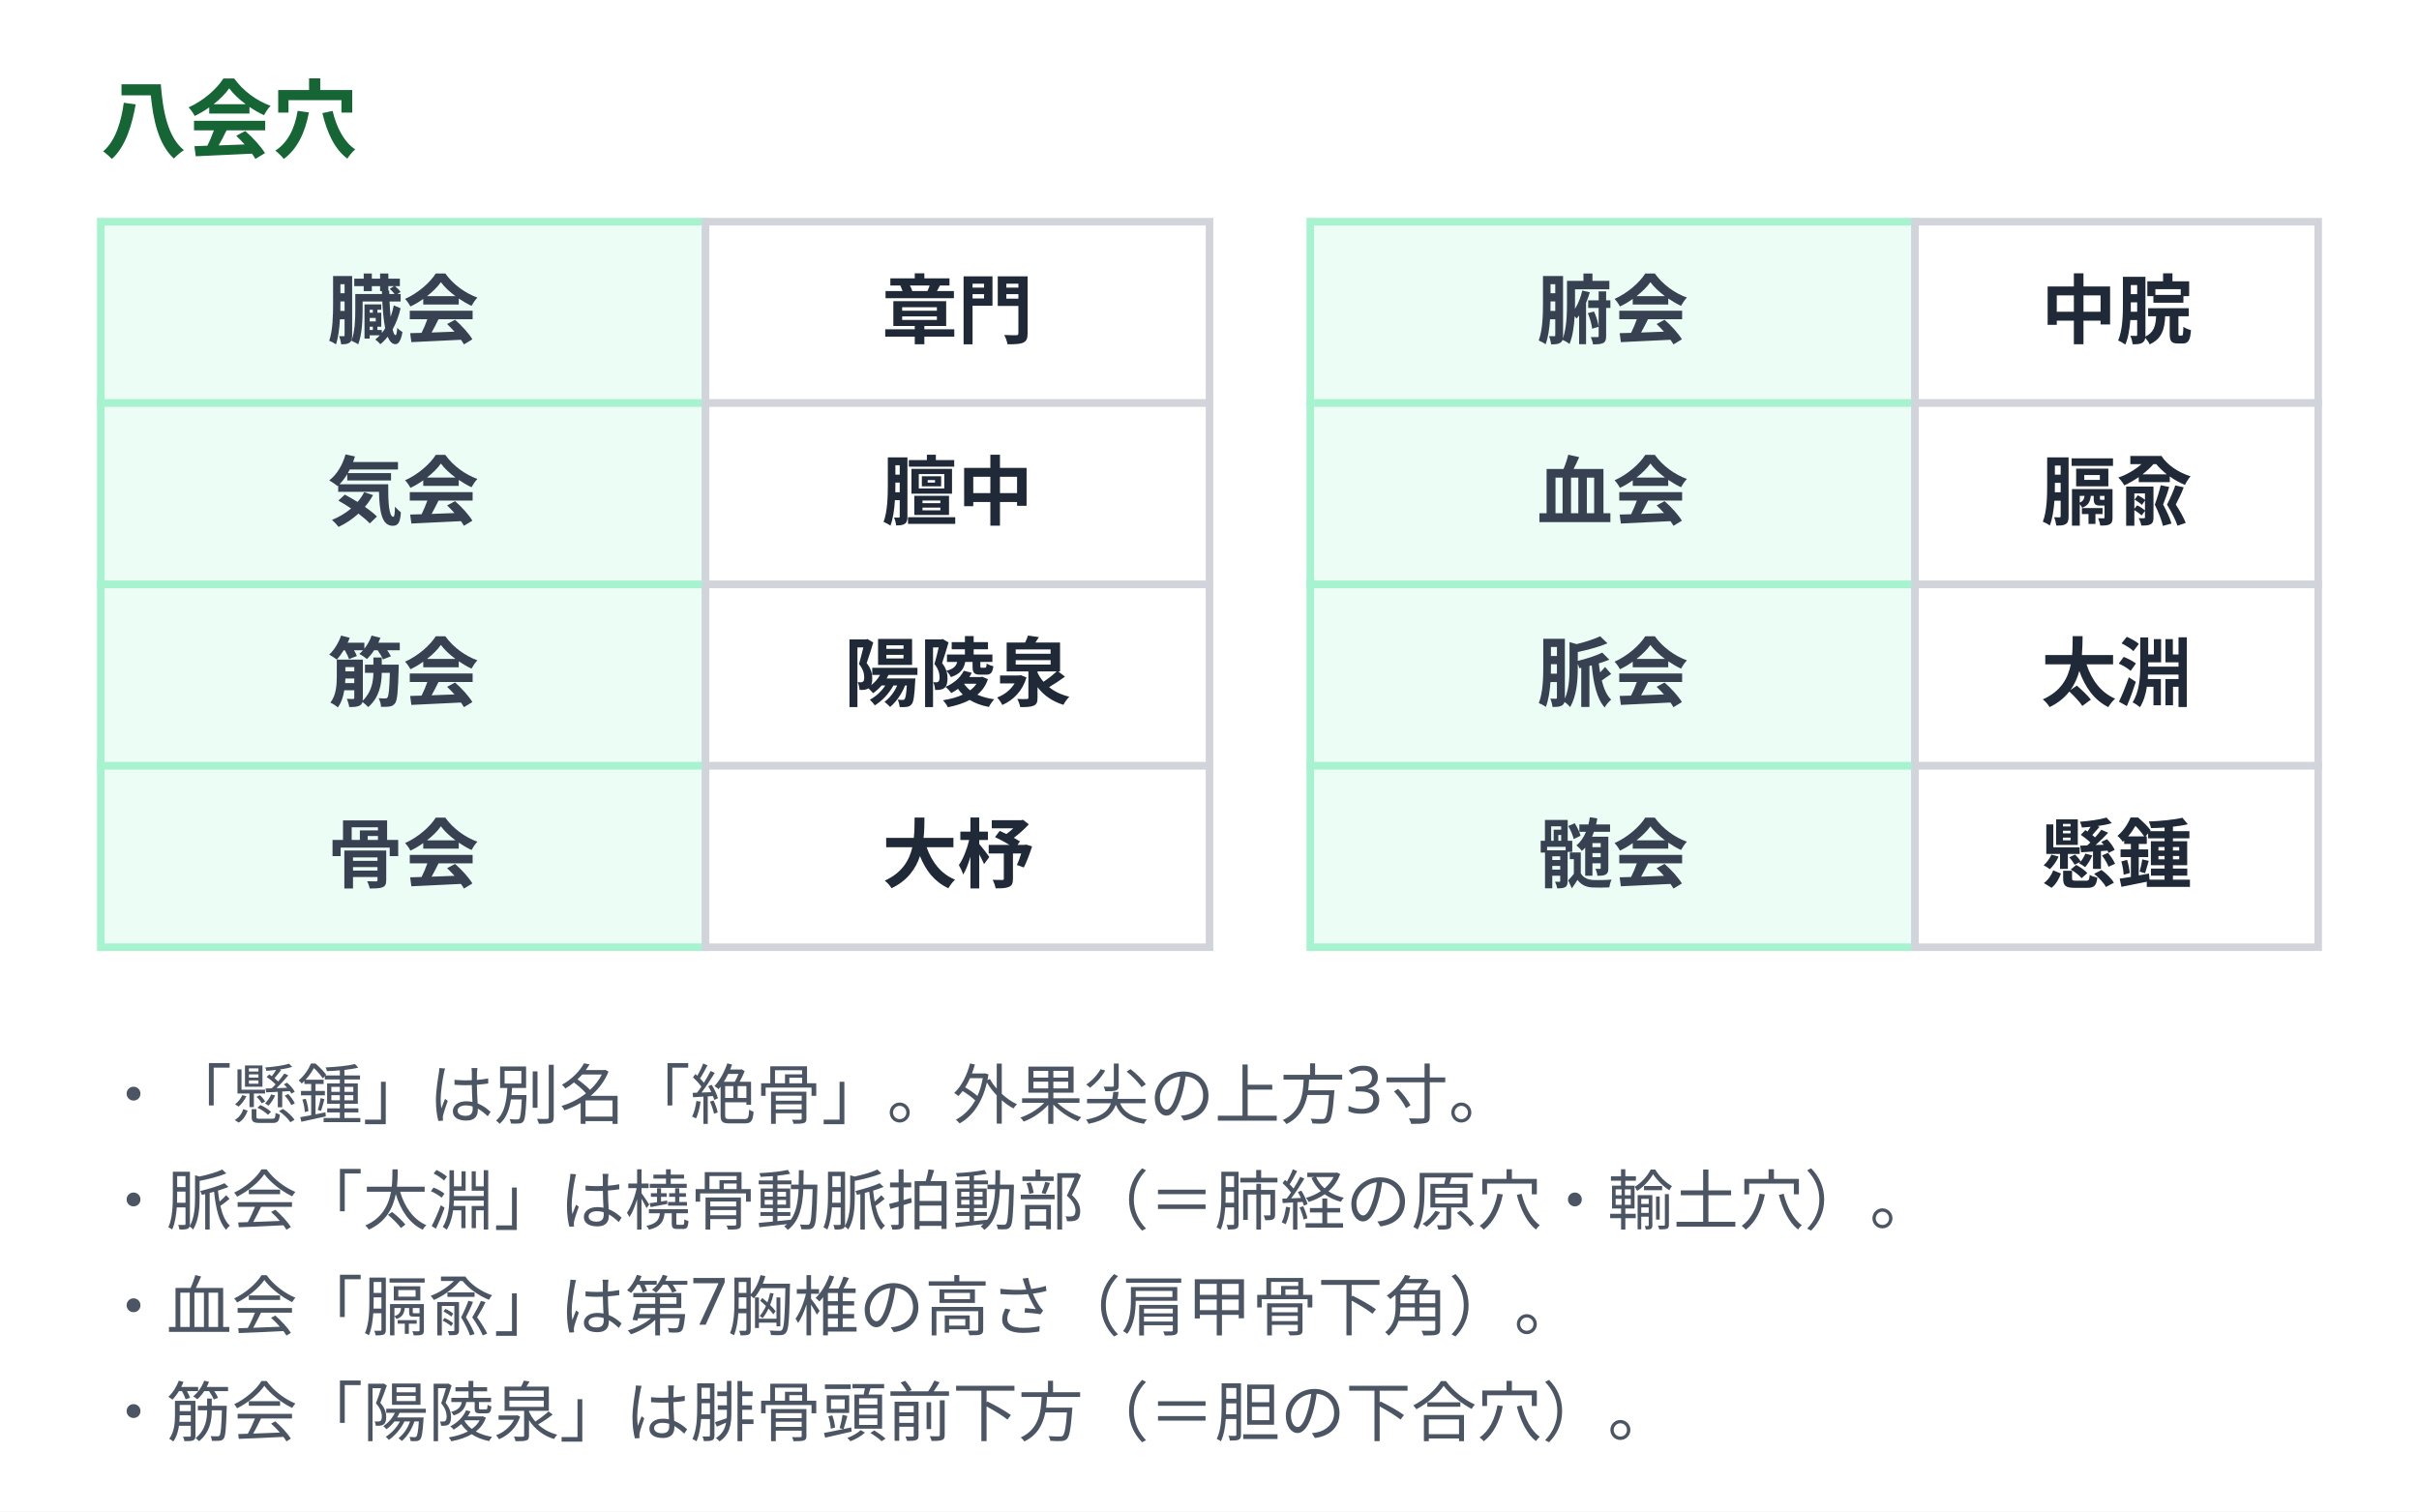
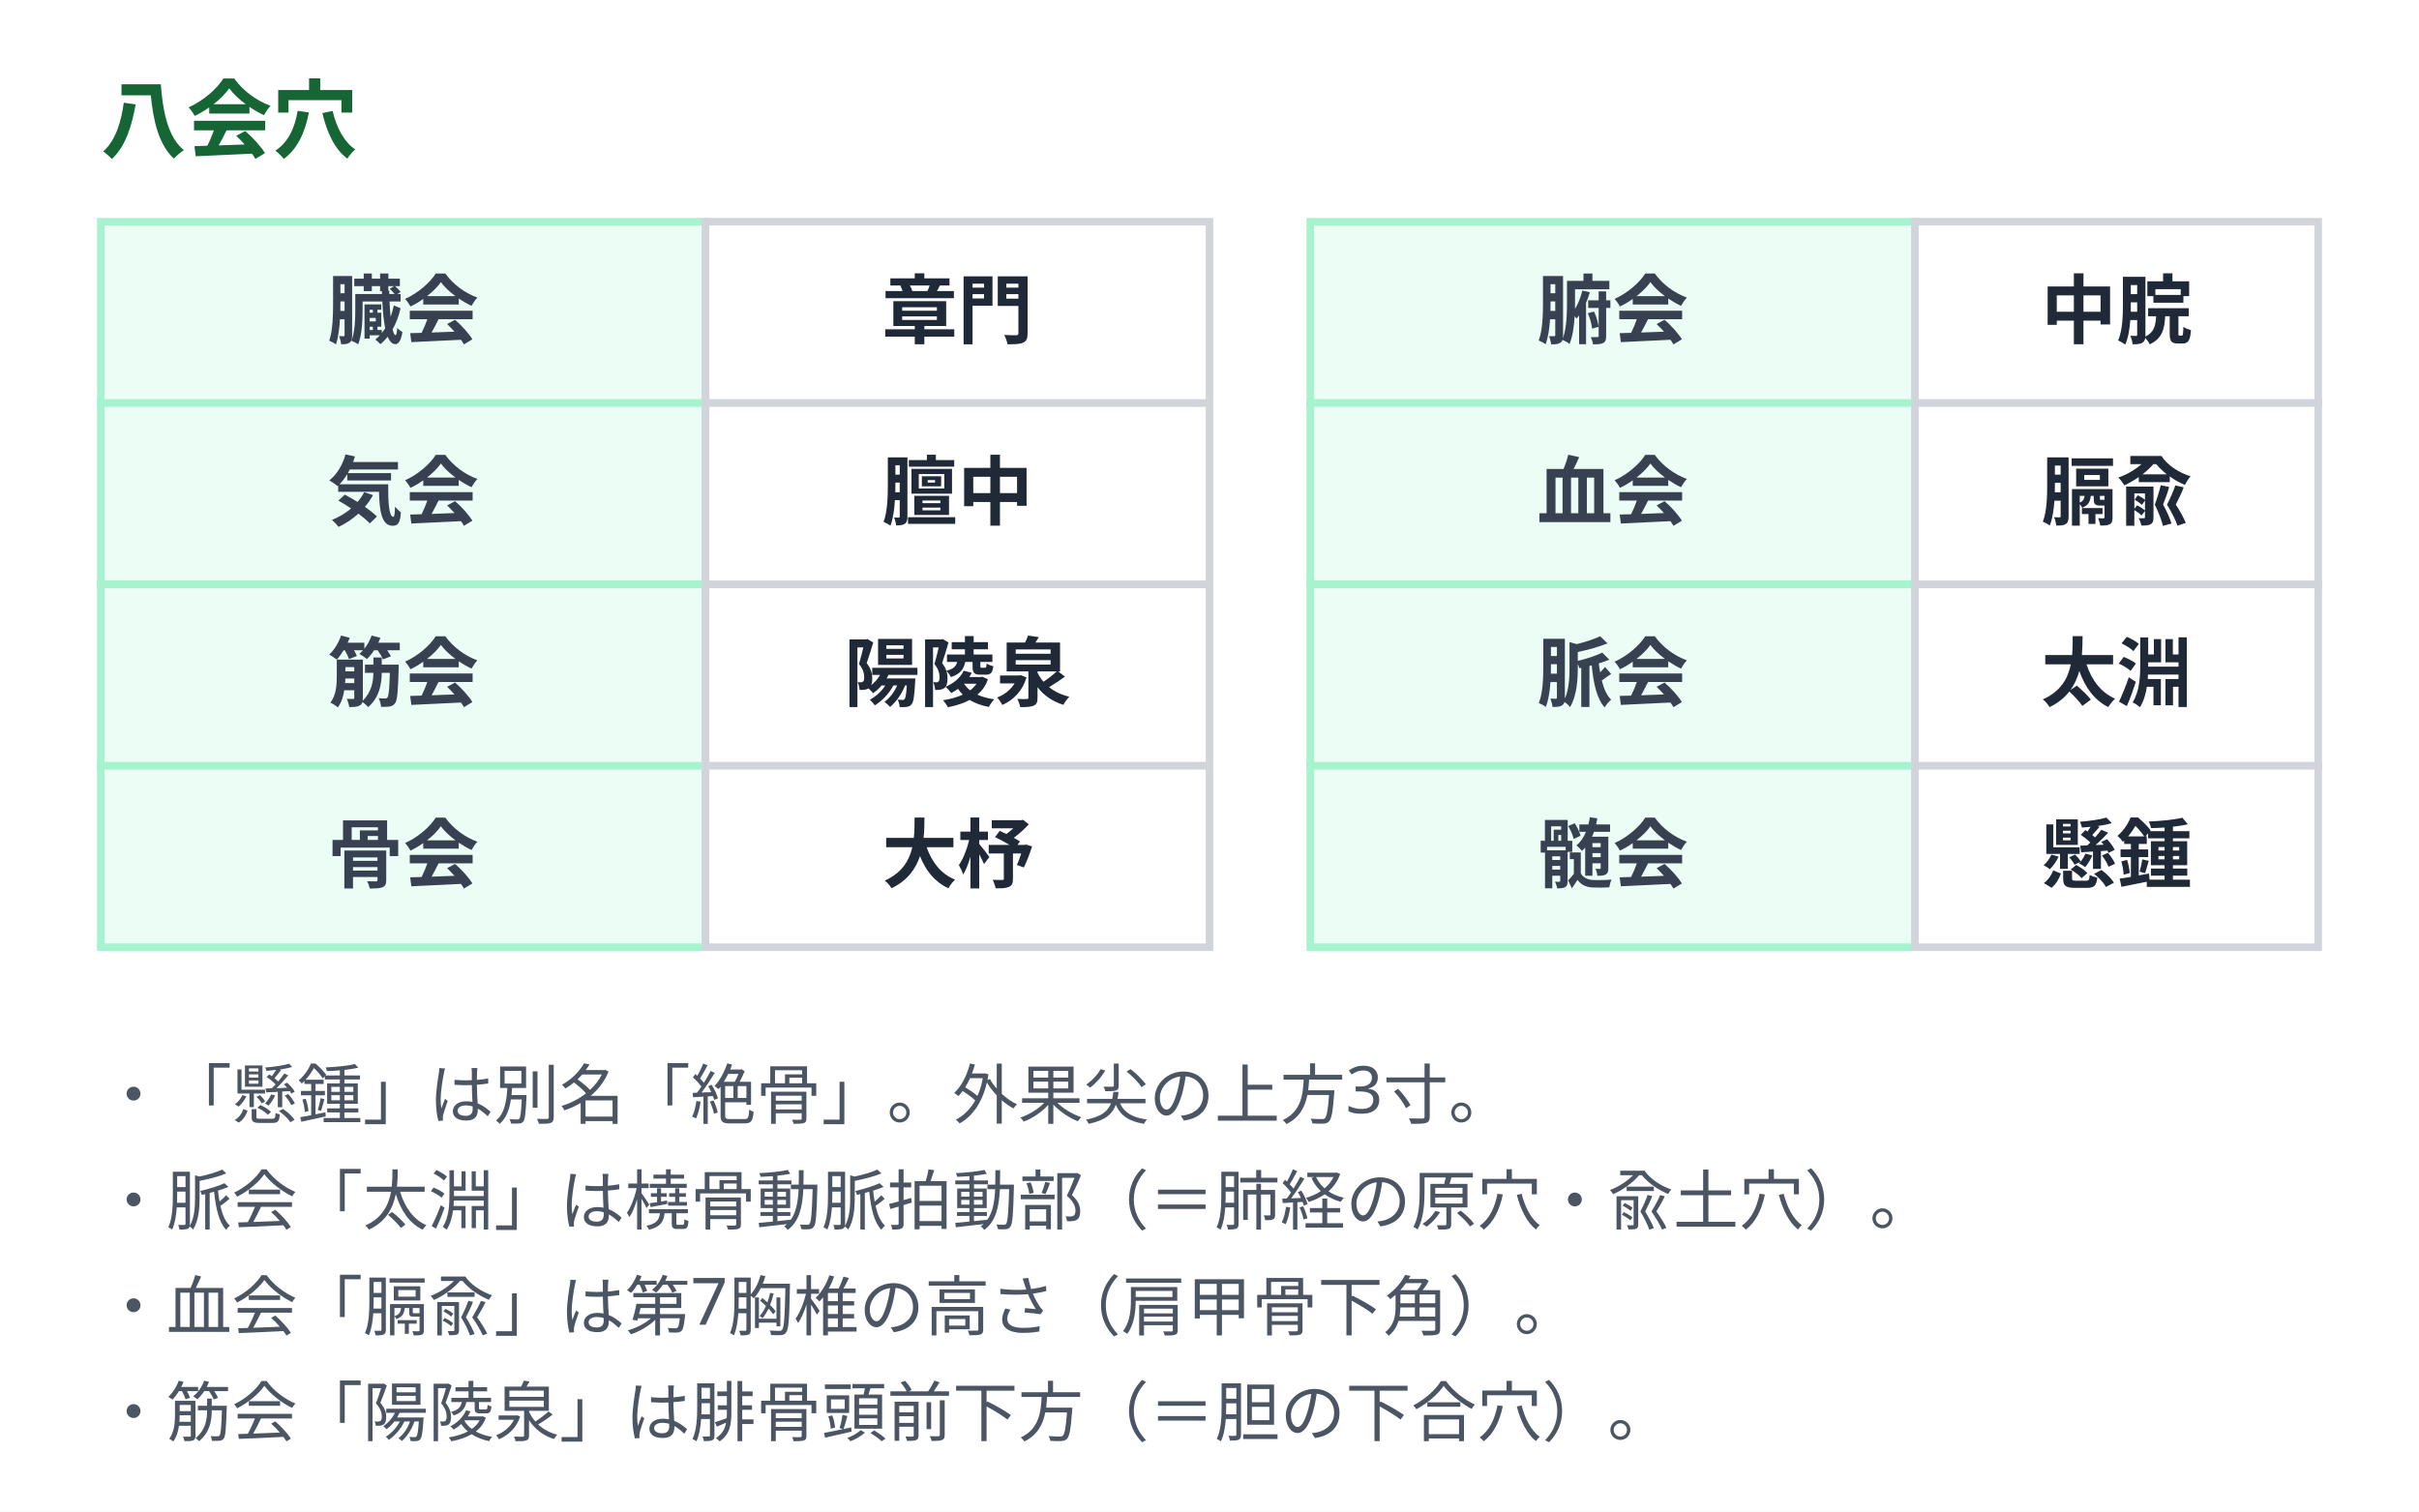
<svg xmlns="http://www.w3.org/2000/svg" viewBox="0 0 480 300" role="img" aria-label="八会穴の表">
  <style>
    .t{font-family:'Hiragino Sans','Noto Sans JP',sans-serif;}
    .h{font-weight:700;fill:#166534;}
    .k{font-weight:700;fill:#374151;}
    .v{fill:#1f2937;font-weight:700;}
    .box{fill:#fff;stroke:#d1d5db;stroke-width:1.5;}
    .kb{fill:#ecfdf5;stroke:#a7f3d0;stroke-width:1.5;}
  </style>
  <rect width="480" height="300" fill="#ffffff" />
  <text class="t h" x="20" y="30" font-size="17">八会穴</text>
  <g font-size="15">
    <rect class="kb" x="20" y="44" width="120" height="36" />
    <text class="t k" x="80" y="67" text-anchor="middle">臓会</text>
    <rect class="box" x="140" y="44" width="100" height="36" />
    <text class="t v" x="190" y="67" text-anchor="middle">章門</text>
    <rect class="kb" x="260" y="44" width="120" height="36" />
    <text class="t k" x="320" y="67" text-anchor="middle">腑会</text>
    <rect class="box" x="380" y="44" width="80" height="36" />
    <text class="t v" x="420" y="67" text-anchor="middle">中脘</text>
    <rect class="kb" x="20" y="80" width="120" height="36" />
    <text class="t k" x="80" y="103" text-anchor="middle">気会</text>
    <rect class="box" x="140" y="80" width="100" height="36" />
    <text class="t v" x="190" y="103" text-anchor="middle">膻中</text>
    <rect class="kb" x="260" y="80" width="120" height="36" />
    <text class="t k" x="320" y="103" text-anchor="middle">血会</text>
    <rect class="box" x="380" y="80" width="80" height="36" />
    <text class="t v" x="420" y="103" text-anchor="middle">膈兪</text>
    <rect class="kb" x="20" y="116" width="120" height="36" />
    <text class="t k" x="80" y="139" text-anchor="middle">筋会</text>
    <rect class="box" x="140" y="116" width="100" height="36" />
    <text class="t v" x="190" y="139" text-anchor="middle">陽陵泉</text>
    <rect class="kb" x="260" y="116" width="120" height="36" />
    <text class="t k" x="320" y="139" text-anchor="middle">脈会</text>
    <rect class="box" x="380" y="116" width="80" height="36" />
    <text class="t v" x="420" y="139" text-anchor="middle">太淵</text>
    <rect class="kb" x="20" y="152" width="120" height="36" />
    <text class="t k" x="80" y="175" text-anchor="middle">骨会</text>
    <rect class="box" x="140" y="152" width="100" height="36" />
    <text class="t v" x="190" y="175" text-anchor="middle">大杼</text>
    <rect class="kb" x="260" y="152" width="120" height="36" />
    <text class="t k" x="320" y="175" text-anchor="middle">髄会</text>
    <rect class="box" x="380" y="152" width="80" height="36" />
    <text class="t v" x="420" y="175" text-anchor="middle">懸鍾</text>
  </g>
  <text class="t" x="20" y="222" font-size="13" fill="#4b5563">・「懸鍾」は別名「絶骨」。外果尖の上方3寸。</text>
-   <text class="t" x="20" y="243" font-size="13" fill="#4b5563">・脈会「太淵」は橈骨動脈拍動部（＝肺経の原穴・輸土穴）。</text>
+   <text class="t" x="20" y="243" font-size="13" fill="#4b5563">・脈会「太淵」は橈骨動脈拍動部（＝肺経の原穴・兪土穴）。</text>
  <text class="t" x="20" y="264" font-size="13" fill="#4b5563">・血会「膈兪」は第7胸椎の高さ（肩甲骨下角）。</text>
  <text class="t" x="20" y="285" font-size="13" fill="#4b5563">・筋会「陽陵泉」は腓骨頭前下方（＝胆の下合穴）。</text>
</svg>
